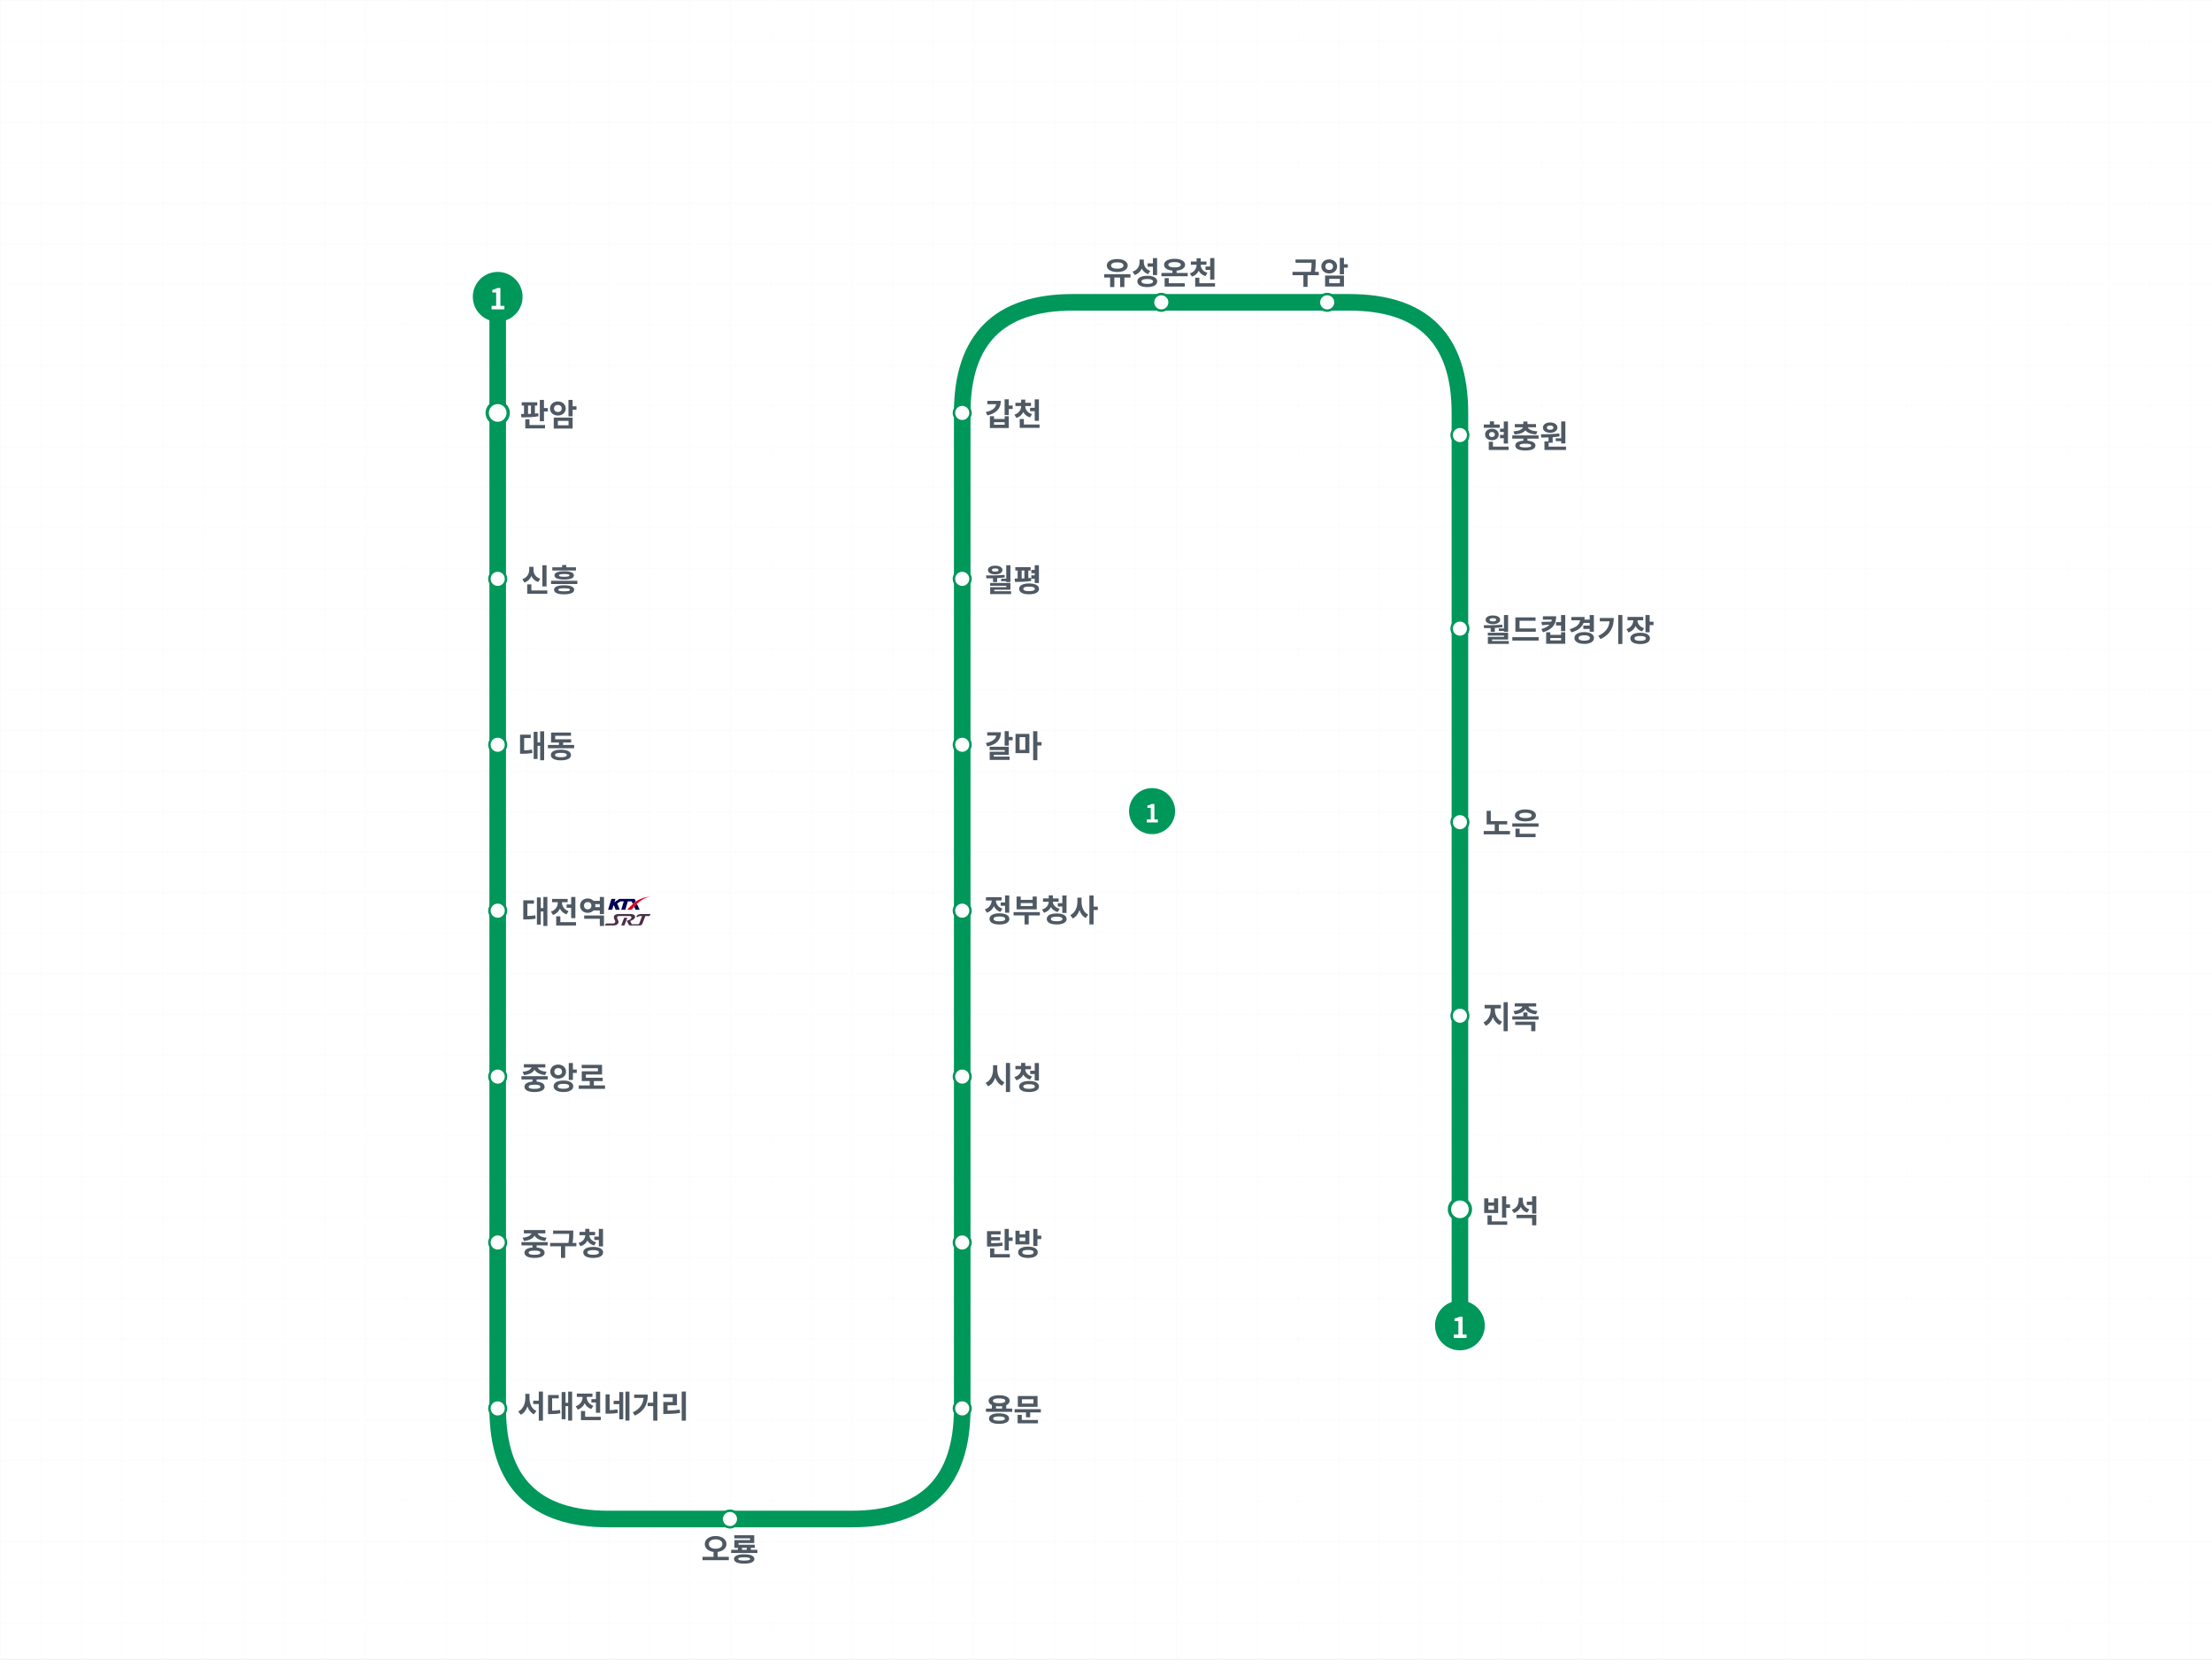
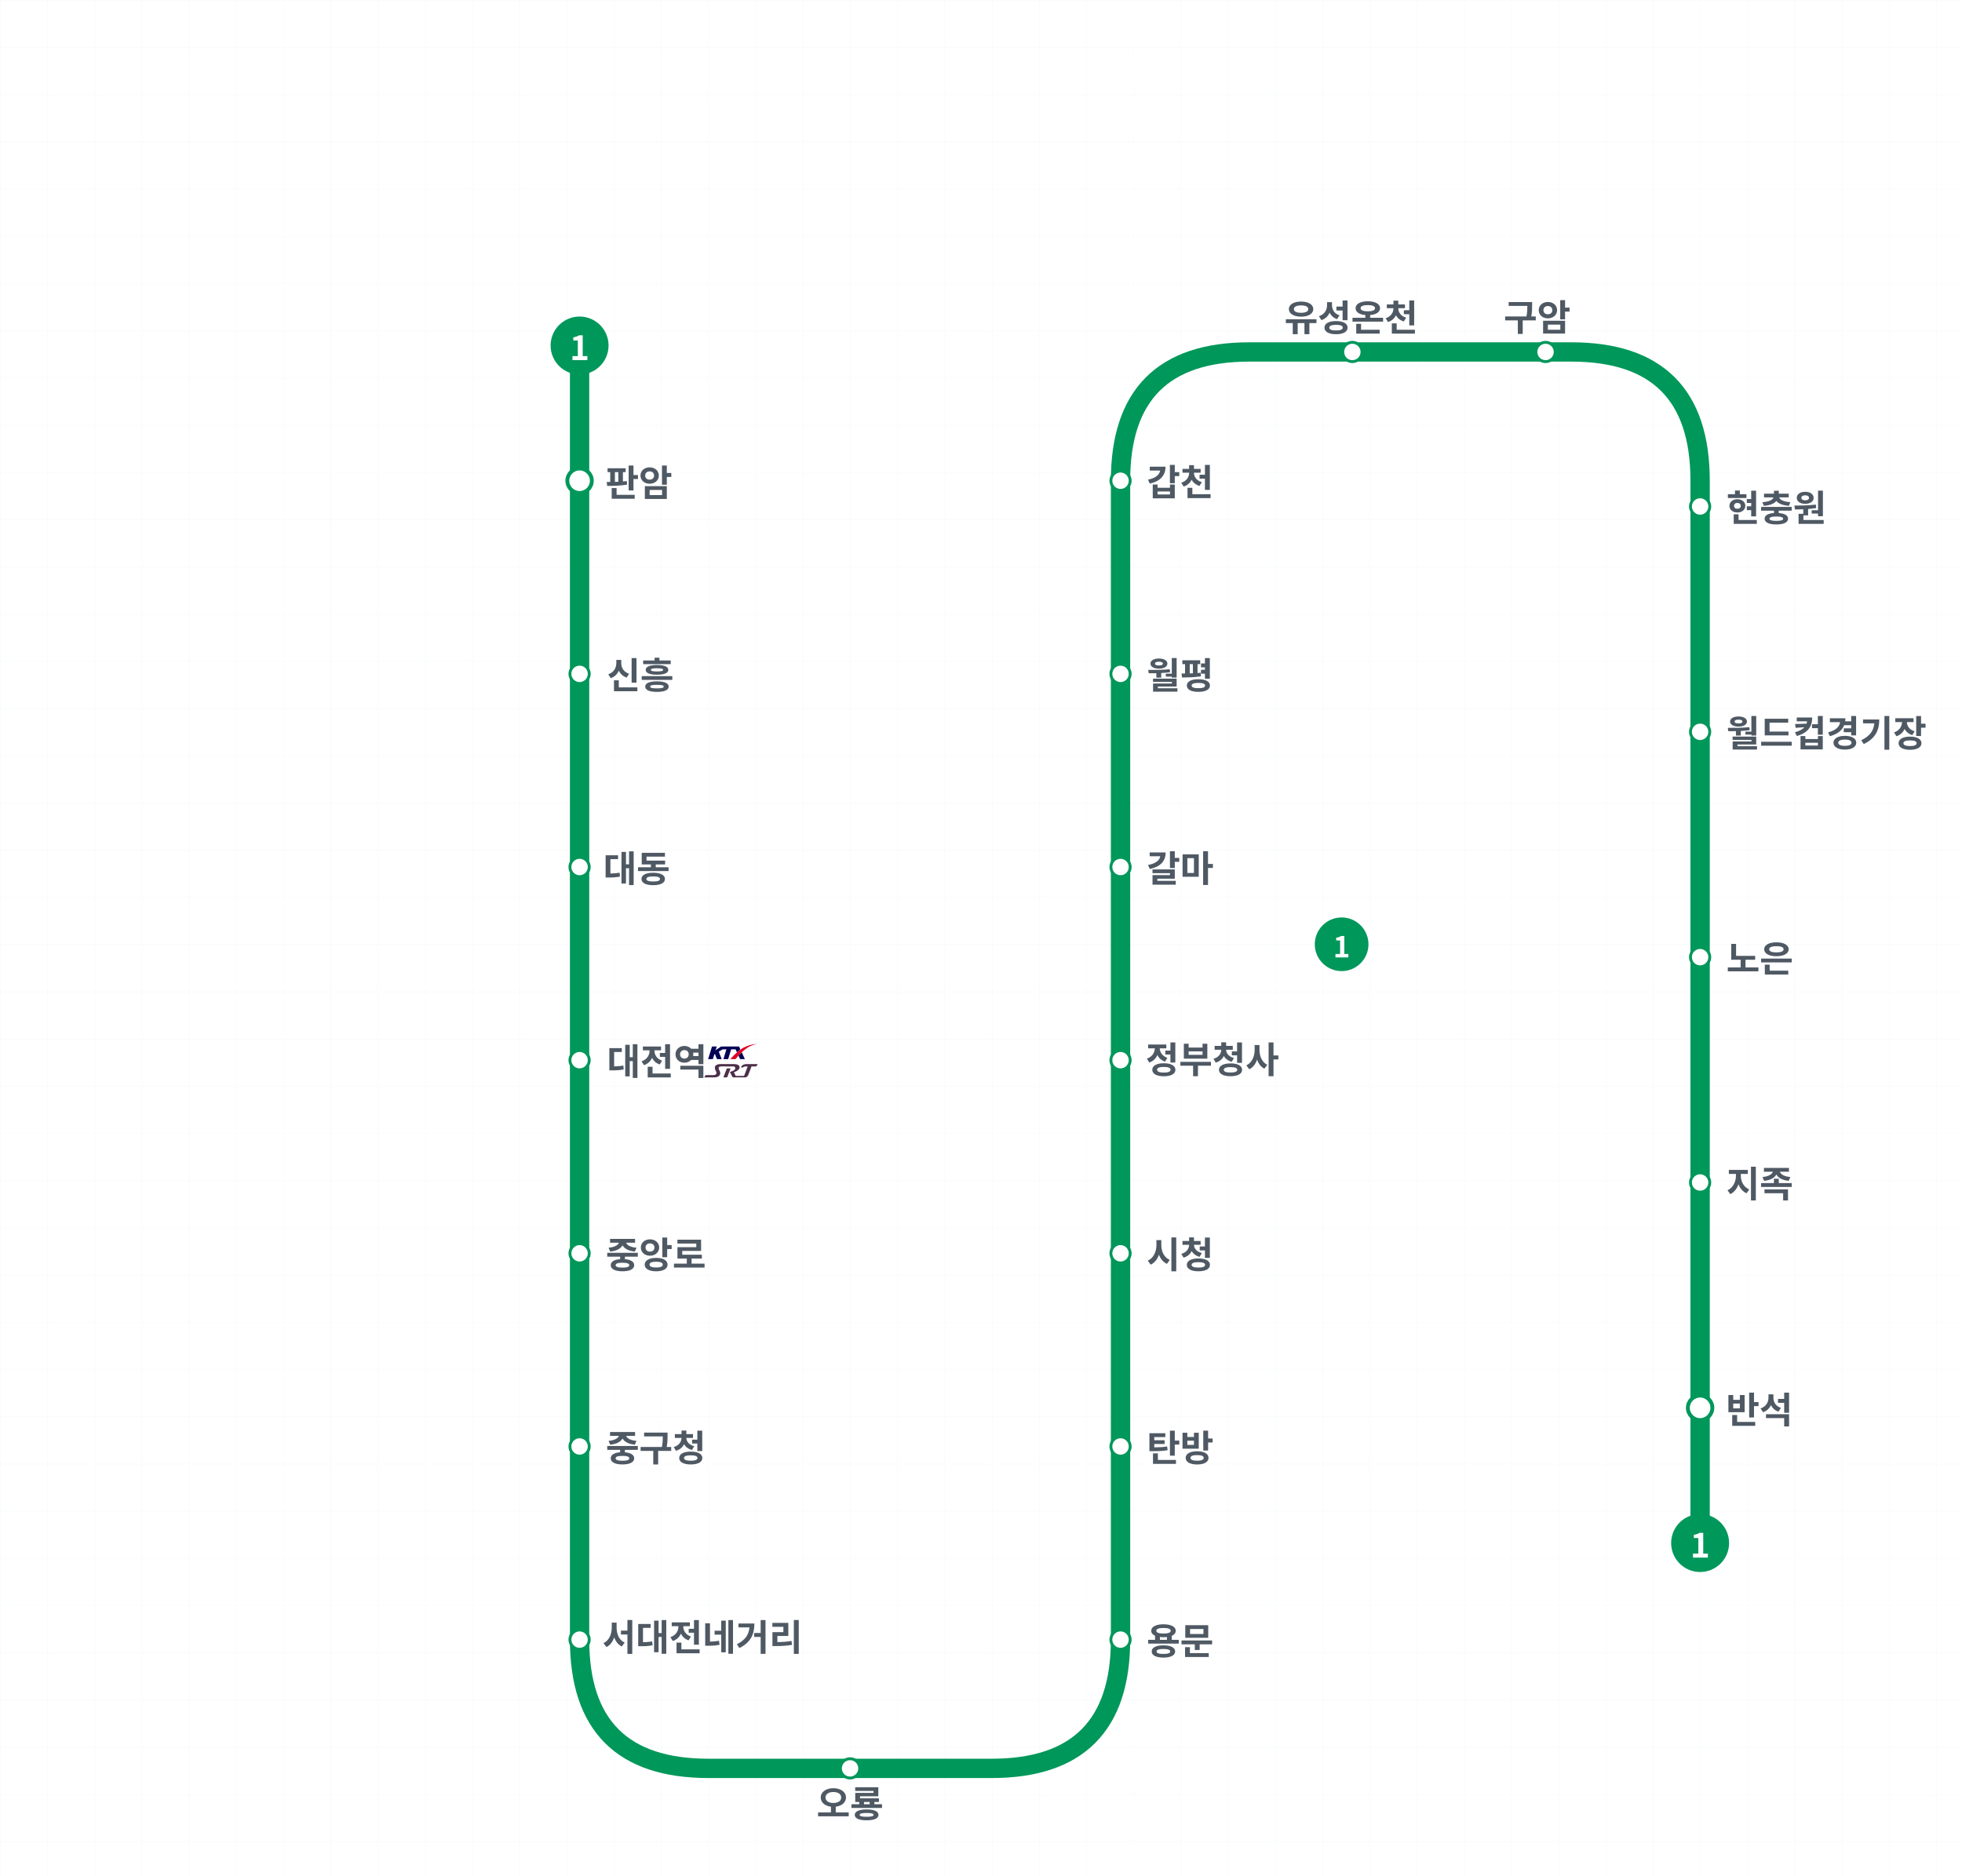
- <svg xmlns="http://www.w3.org/2000/svg" width="2400" height="1800" viewBox="0 0 2400 1800" role="img" aria-labelledby="map-title map-description" preserveAspectRatio="xMidYMid meet" id="daejeon-metro-line1-sma-v4-lowered-ktx-srt" data-family="easy-subway-sma-v4" data-base-unit-u="8px" data-line-width="18px" data-grid="3u" data-corner-radius="2.5u" data-parallel-gap="0.25u" data-octolinear="true" data-octolinear-angles="0,45,90,135,180,225,270,315" data-font-policy="Pretendard-only" version="1.1" data-normalized-reference="easy_subway_sma_v4" data-legacy-map-cleanup="complete" data-node-line-label-audit="2026-07-25" data-map-scope="daejeon-metro-line1-active-only" data-ordinary-node-radius="9px" data-terminal-node-radius="11.4px" data-transfer-badge-radius="16.683px" data-transfer-shell-outline-width="55.318px" data-transfer-shell-fill-width="43.903px" data-station-label-size="34px" data-transfer-label-size="38px" data-active-transfer-count="0" data-station-node-label-audit="passed-2026-07-25" data-map-geometry="schematic-not-geospatial" data-map-content-vertical-offset="88px" data-top-overlap-fix="complete" data-rail-service-markers="대전역:KTX,SRT" data-rail-service-marker-count="1" data-rail-service-logo-source="easy-subway-daejeon-v1-sma-v4-normalized.svg">
+ <svg xmlns="http://www.w3.org/2000/svg" width="1828" height="1748" viewBox="0 0 1828 1748" role="img" aria-labelledby="map-title map-description" preserveAspectRatio="xMidYMid meet" id="daejeon-metro-line1-sma-v4-lowered-ktx-srt" data-family="easy-subway-sma-v4" data-base-unit-u="8px" data-line-width="18px" data-grid="3u" data-corner-radius="2.5u" data-parallel-gap="0.25u" data-octolinear="true" data-octolinear-angles="0,45,90,135,180,225,270,315" data-font-policy="Pretendard-only" version="1.1" data-normalized-reference="easy_subway_sma_v4" data-legacy-map-cleanup="complete" data-node-line-label-audit="2026-07-25" data-map-scope="daejeon-metro-line1-active-only" data-ordinary-node-radius="9px" data-terminal-node-radius="11.4px" data-transfer-badge-radius="16.683px" data-transfer-shell-outline-width="55.318px" data-transfer-shell-fill-width="43.903px" data-station-label-size="34px" data-transfer-label-size="38px" data-active-transfer-count="0" data-station-node-label-audit="passed-2026-07-25" data-map-geometry="schematic-not-geospatial" data-map-content-vertical-offset="88px" data-top-overlap-fix="complete" data-rail-service-markers="대전역:KTX,SRT" data-rail-service-marker-count="1" data-rail-service-logo-source="easy-subway-daejeon-v1-sma-v4-normalized.svg">
  <defs id="defs1">
    <pattern id="subtle-background-grid-pattern" width="44" height="44" patternUnits="userSpaceOnUse">
      <path d="M 44 0 L 0 0 0 44" fill="none" stroke="#E9F1F6" stroke-width="0.72" id="path1" />
    </pattern>
    <clipPath id="rounded-map-card-clip-area">
      <rect x="40" y="126" width="2320" height="1630" rx="34" ry="34" id="rect1" />
    </clipPath>
    <style id="style1">
    #daejeon-metro-line1-sma-v4-lowered-ktx-srt { font-family:Pretendard, "Noto Sans CJK KR", sans-serif; }
    #daejeon-metro-line1-sma-v4-lowered-ktx-srt text,
    #daejeon-metro-line1-sma-v4-lowered-ktx-srt tspan { font-family:Pretendard, "Noto Sans CJK KR", sans-serif; }
    .ui-title { fill:#FFFFFF; font-size:32px; font-weight:900; letter-spacing:-1px; }
    #route-lines-layer path, .route-line { stroke-linecap:round; stroke-linejoin:round; stroke-miterlimit:1; shape-rendering:geometricPrecision; }
    #station-name-labels-layer text { paint-order:stroke; stroke:#FFFFFF; stroke-width:4px; stroke-linecap:round; stroke-linejoin:round; }
    .station-label { font-size:34px; font-weight:700; fill:#4F5964; letter-spacing:-.22px; }

    /* easy_subway_sma_v4 reference only; no active metro interchange exists on this map. */
    .station-label.transfer-reference { font-size:38px; font-weight:600; }
</style>
  </defs>
  <rect id="page-background" x="0" y="0" width="2400" height="1800" fill="#FFFFFF" />
  <rect id="background-grid-overlay" x="0" y="0" width="2400" height="1800" fill="url(#subtle-background-grid-pattern)" opacity="0.52" />
  <g id="map-card-clipped-content-layer" clip-path="url(#rounded-map-card-clip-area)">
    <g id="map-content-positioned-layer" transform="translate(0 88)" data-vertical-offset="88px" data-position-purpose="clear-top-legend-overlap">
      <g id="route-lines-layer">
        <g id="route-line-1" class="route-group" data-state="active">
          <path d="M 540 234 L 540 1440 Q 540 1560 660 1560 L 924 1560 Q 1044 1560 1044 1440 L 1044 360 Q 1044 240 1164 240 L 1464 240 Q 1584 240 1584 360 L 1584 1350" class="route-line" fill="none" stroke="#00975A" stroke-width="18" id="path11" data-reference-width="18" data-line="1" />
        </g>
        <g class="line-terminal-badge" data-role="line-terminal-badge" id="line-terminal-badge-panam">
          <circle cx="540" cy="234" r="27" fill="#00975A" data-role="line-terminal-badge" id="line-terminal-badge-circle-panam" />
          <text x="540" y="234" fill="#FFFFFF" font-size="31.2" font-weight="900" text-anchor="middle" dominant-baseline="central" data-role="line-terminal-badge" id="line-terminal-badge-label-panam">1</text>
        </g>
        <g class="line-terminal-badge" data-role="line-terminal-badge" id="line-terminal-badge-banseok">
          <circle cx="1584" cy="1350" r="27" fill="#00975A" data-role="line-terminal-badge" id="line-terminal-badge-circle-banseok" />
          <text x="1584" y="1350" fill="#FFFFFF" font-size="31.2" font-weight="900" text-anchor="middle" dominant-baseline="central" data-role="line-terminal-badge" id="line-terminal-badge-label-banseok">1</text>
        </g>
      </g>
      <g id="station-symbols-layer">
        <g class="station-symbol terminal" data-line="1" data-station-code="101" data-state="active" id="station-symbol-line1-101" data-station-order="1" data-official-station-name="판암" data-node-role="terminal" data-node-x="540" data-node-y="360" aria-label="판암역">
          <circle cx="540" cy="360" r="11.4" fill="#FFFFFF" stroke="#00975A" stroke-width="3.6" id="station-node-line1-101" data-station-code="101" data-official-station-name="판암" />
        </g>
        <g class="station-symbol ordinary" data-line="1" data-station-code="102" data-state="active" id="station-symbol-line1-102" data-station-order="2" data-official-station-name="신흥" data-node-role="ordinary" data-node-x="540" data-node-y="540" aria-label="신흥역">
          <circle cx="540" cy="540" r="9" fill="#FFFFFF" stroke="#00975A" stroke-width="2.7" id="station-node-line1-102" data-station-code="102" data-official-station-name="신흥" />
        </g>
        <g id="station-symbol-line1-103" class="station-symbol ordinary" data-line="1" data-station-code="103" data-state="active" aria-label="대동역" data-station-order="3" data-official-station-name="대동" data-node-role="ordinary" data-node-x="540" data-node-y="720">
          <circle id="station-node-line1-103" cx="540" cy="720" r="9" fill="#FFFFFF" stroke="#00975A" stroke-width="2.7" data-station-code="103" data-official-station-name="대동" />
        </g>
        <g id="station-symbol-line1-104" class="station-symbol ordinary" data-line="1" data-station-code="104" data-state="active" aria-label="대전역, KTX·SRT 고속철도 환승" data-station-order="4" data-official-station-name="대전역" data-node-role="ordinary" data-node-x="540" data-node-y="900" data-rail-services="KTX,SRT">
          <circle id="station-node-line1-104" cx="540" cy="900" r="9" fill="#FFFFFF" stroke="#00975A" stroke-width="2.7" data-station-code="104" data-official-station-name="대전역" />
        </g>
        <g class="station-symbol ordinary" data-line="1" data-station-code="105" data-state="active" id="station-symbol-line1-105" data-station-order="5" data-official-station-name="중앙로" data-node-role="ordinary" data-node-x="540" data-node-y="1080" aria-label="중앙로역">
          <circle cx="540" cy="1080" r="9" fill="#FFFFFF" stroke="#00975A" stroke-width="2.7" id="station-node-line1-105" data-station-code="105" data-official-station-name="중앙로" />
        </g>
        <g class="station-symbol ordinary" data-line="1" data-station-code="106" data-state="active" id="station-symbol-line1-106" data-station-order="6" data-official-station-name="중구청" data-node-role="ordinary" data-node-x="540" data-node-y="1260" aria-label="중구청역">
          <circle cx="540" cy="1260" r="9" fill="#FFFFFF" stroke="#00975A" stroke-width="2.7" id="station-node-line1-106" data-station-code="106" data-official-station-name="중구청" />
        </g>
        <g id="station-symbol-line1-107" class="station-symbol ordinary" data-line="1" data-station-code="107" data-state="active" aria-label="서대전네거리역" data-station-order="7" data-official-station-name="서대전네거리" data-node-role="ordinary" data-node-x="540" data-node-y="1440">
          <circle id="station-node-line1-107" cx="540" cy="1440" r="9" fill="#FFFFFF" stroke="#00975A" stroke-width="2.7" data-station-code="107" data-official-station-name="서대전네거리" />
        </g>
        <g class="station-symbol ordinary" data-line="1" data-station-code="108" data-state="active" id="station-symbol-line1-108" data-station-order="8" data-official-station-name="오룡" data-node-role="ordinary" data-node-x="792" data-node-y="1560" aria-label="오룡역">
          <circle cx="792" cy="1560" r="9" fill="#FFFFFF" stroke="#00975A" stroke-width="2.7" id="station-node-line1-108" data-station-code="108" data-official-station-name="오룡" />
        </g>
        <g class="station-symbol ordinary" data-line="1" data-station-code="109" data-state="active" id="station-symbol-line1-109" data-station-order="9" data-official-station-name="용문" data-node-role="ordinary" data-node-x="1044" data-node-y="1440" aria-label="용문역">
          <circle cx="1044" cy="1440" r="9" fill="#FFFFFF" stroke="#00975A" stroke-width="2.7" id="station-node-line1-109" data-station-code="109" data-official-station-name="용문" />
        </g>
        <g class="station-symbol ordinary" data-line="1" data-station-code="110" data-state="active" id="station-symbol-line1-110" data-station-order="10" data-official-station-name="탄방" data-node-role="ordinary" data-node-x="1044" data-node-y="1260" aria-label="탄방역">
          <circle cx="1044" cy="1260" r="9" fill="#FFFFFF" stroke="#00975A" stroke-width="2.7" id="station-node-line1-110" data-station-code="110" data-official-station-name="탄방" />
        </g>
        <g class="station-symbol ordinary" data-line="1" data-station-code="111" data-state="active" id="station-symbol-line1-111" data-station-order="11" data-official-station-name="시청" data-node-role="ordinary" data-node-x="1044" data-node-y="1080" aria-label="시청역">
          <circle cx="1044" cy="1080" r="9" fill="#FFFFFF" stroke="#00975A" stroke-width="2.7" id="station-node-line1-111" data-station-code="111" data-official-station-name="시청" />
        </g>
        <g id="station-symbol-line1-112" class="station-symbol ordinary" data-line="1" data-station-code="112" data-state="active" aria-label="정부청사역" data-station-order="12" data-official-station-name="정부청사" data-node-role="ordinary" data-node-x="1044" data-node-y="900">
          <circle id="station-node-line1-112" cx="1044" cy="900" r="9" fill="#FFFFFF" stroke="#00975A" stroke-width="2.7" data-station-code="112" data-official-station-name="정부청사" />
        </g>
        <g class="station-symbol ordinary" data-line="1" data-station-code="113" data-state="active" id="station-symbol-line1-113" data-station-order="13" data-official-station-name="갈마" data-node-role="ordinary" data-node-x="1044" data-node-y="720" aria-label="갈마역">
          <circle cx="1044" cy="720" r="9" fill="#FFFFFF" stroke="#00975A" stroke-width="2.7" id="station-node-line1-113" data-station-code="113" data-official-station-name="갈마" />
        </g>
        <g class="station-symbol ordinary" data-line="1" data-station-code="114" data-state="active" id="station-symbol-line1-114" data-station-order="14" data-official-station-name="월평" data-node-role="ordinary" data-node-x="1044" data-node-y="540" aria-label="월평역">
          <circle cx="1044" cy="540" r="9" fill="#FFFFFF" stroke="#00975A" stroke-width="2.7" id="station-node-line1-114" data-station-code="114" data-official-station-name="월평" />
        </g>
        <g class="station-symbol ordinary" data-line="1" data-station-code="115" data-state="active" id="station-symbol-line1-115" data-station-order="15" data-official-station-name="갑천" data-node-role="ordinary" data-node-x="1044" data-node-y="360" aria-label="갑천역">
          <circle cx="1044" cy="360" r="9" fill="#FFFFFF" stroke="#00975A" stroke-width="2.7" id="station-node-line1-115" data-station-code="115" data-official-station-name="갑천" />
        </g>
        <g id="station-symbol-line1-116" class="station-symbol ordinary" data-line="1" data-station-code="116" data-state="active" aria-label="유성온천역" data-station-order="16" data-official-station-name="유성온천" data-node-role="ordinary" data-node-x="1260" data-node-y="240">
          <circle id="station-node-line1-116" cx="1260" cy="240" r="9" fill="#FFFFFF" stroke="#00975A" stroke-width="2.7" data-station-code="116" data-official-station-name="유성온천" />
        </g>
        <g class="station-symbol ordinary" data-line="1" data-station-code="117" data-state="active" id="station-symbol-line1-117" data-station-order="17" data-official-station-name="구암" data-node-role="ordinary" data-node-x="1440" data-node-y="240" aria-label="구암역">
          <circle cx="1440" cy="240" r="9" fill="#FFFFFF" stroke="#00975A" stroke-width="2.7" id="station-node-line1-117" data-station-code="117" data-official-station-name="구암" />
        </g>
        <g class="station-symbol ordinary" data-line="1" data-station-code="118" data-state="active" id="station-symbol-line1-118" data-station-order="18" data-official-station-name="현충원" data-node-role="ordinary" data-node-x="1584" data-node-y="384" aria-label="현충원역">
          <circle cx="1584" cy="384" r="9" fill="#FFFFFF" stroke="#00975A" stroke-width="2.7" id="station-node-line1-118" data-station-code="118" data-official-station-name="현충원" />
        </g>
        <g class="station-symbol ordinary" data-line="1" data-station-code="119" data-state="active" id="station-symbol-line1-119" data-station-order="19" data-official-station-name="월드컵경기장" data-node-role="ordinary" data-node-x="1584" data-node-y="594" aria-label="월드컵경기장역">
          <circle cx="1584" cy="594" r="9" fill="#FFFFFF" stroke="#00975A" stroke-width="2.7" id="station-node-line1-119" data-station-code="119" data-official-station-name="월드컵경기장" />
        </g>
        <g class="station-symbol ordinary" data-line="1" data-station-code="120" data-state="active" id="station-symbol-line1-120" data-station-order="20" data-official-station-name="노은" data-node-role="ordinary" data-node-x="1584" data-node-y="804" aria-label="노은역">
          <circle cx="1584" cy="804" r="9" fill="#FFFFFF" stroke="#00975A" stroke-width="2.7" id="station-node-line1-120" data-station-code="120" data-official-station-name="노은" />
        </g>
        <g class="station-symbol ordinary" data-line="1" data-station-code="121" data-state="active" id="station-symbol-line1-121" data-station-order="21" data-official-station-name="지족" data-node-role="ordinary" data-node-x="1584" data-node-y="1014" aria-label="지족역">
          <circle cx="1584" cy="1014" r="9" fill="#FFFFFF" stroke="#00975A" stroke-width="2.7" id="station-node-line1-121" data-station-code="121" data-official-station-name="지족" />
        </g>
        <g class="station-symbol terminal" data-line="1" data-station-code="122" data-state="active" id="station-symbol-line1-122" data-station-order="22" data-official-station-name="반석" data-node-role="terminal" data-node-x="1584" data-node-y="1224" aria-label="반석역">
          <circle cx="1584" cy="1224" r="11.4" fill="#FFFFFF" stroke="#00975A" stroke-width="3.6" id="station-node-line1-122" data-station-code="122" data-official-station-name="반석" />
        </g>
      </g>
      <g id="station-name-labels-layer">
        <text id="station-label-line1-101" class="station-label terminal" x="564.076" y="374.295" text-anchor="start" font-size="34" font-weight="700" fill="#4F5964" data-label-role="terminal" data-line="1" data-station-code="101" data-full-official-name="판암" data-label-side="E" data-node-x="540" data-node-y="360" data-status="active" data-station-order="1" aria-label="판암역">
          <tspan class="station-main" x="564.076" dy="0" id="station-label-line1-101-main">판암</tspan>
        </text>
        <text id="station-label-line1-102" class="station-label ordinary" x="565.459" y="553.727" text-anchor="start" font-size="34" font-weight="700" fill="#4F5964" data-label-role="ordinary" data-line="1" data-station-code="102" data-full-official-name="신흥" data-label-side="E" data-node-x="540" data-node-y="540" data-status="active" data-station-order="2" aria-label="신흥역">
          <tspan class="station-main" x="565.459" dy="0" id="station-label-line1-102-main">신흥</tspan>
        </text>
        <text id="station-label-line1-103" class="station-label ordinary" x="561.973" y="733.865" text-anchor="start" font-size="34" font-weight="700" fill="#4F5964" data-label-role="ordinary" data-line="1" data-station-code="103" data-full-official-name="대동" data-label-side="E" data-node-x="540" data-node-y="720" data-status="active" data-station-order="3" aria-label="대동역">
          <tspan id="station-label-line1-103-main" class="station-main" x="561.973" dy="0">대동</tspan>
        </text>
        <text id="station-label-line1-104" class="station-label ordinary" x="565.466" y="913.597" text-anchor="start" font-size="34" font-weight="700" fill="#4F5964" data-label-role="ordinary" data-line="1" data-station-code="104" data-full-official-name="대전역" data-label-side="E" data-node-x="540" data-node-y="900" data-status="active" data-station-order="4" aria-label="대전역, KTX·SRT 고속철도 환승" data-rail-services="KTX,SRT">
          <tspan id="station-label-line1-104-main" class="station-main" x="565.466" dy="0">대전역</tspan>
        </text>
        <g id="rail-service-marks-line1-104" class="rail-service-marks" data-station-code="104" data-station-name="대전역" data-services="KTX,SRT" data-logo-mode="inline-svg-paths" data-logo-source="easy-subway-daejeon-v1-sma-v4-normalized.svg" data-family-component="sma-v4-rail-service-marks" aria-label="대전역 KTX·SRT 고속철도 환승" pointer-events="none">
          <g id="rail-service-ktx-line1-104" transform="matrix(0.04747153,0,0,0.04499839,659.7635,884.8295)" aria-label="KTX" data-logo="KTX" data-role="station-rail-service-logo" data-station-code="104" style="stroke-width:0.947">
            <path id="rail-service-ktx-blue-path-line1-104" d="m 660,175 -36,37 -28,32 32,71 h 93 z m -522,-40 1,-1 1,1 -1,1 z M 0,315 h 93 l 15,-50 v -3 l 3,-7 2,-10 3,-7 4,-17 2,-3 11,-7 2,1 21,58 18,45 h 92 l -2,-8 -2,-3 -1,-5 -2,-3 -1,-5 -2,-3 -1,-5 -10,-24 -1,-5 -2,-3 -1,-5 -2,-3 -30,-81 76,-49 h 73 l 1,1 -7,21 -4,17 -3,7 -6,24 -3,7 -4,17 -3,7 -6,24 -3,7 v 3 l -20,67 h 93 l 9,-29 v -3 l 3,-7 4,-17 3,-7 4,-17 3,-7 6,-24 3,-7 4,-17 3,-7 4,-17 3,-7 6,-24 3,-7 v -3 l 2,-2 h 85 l 4,6 24,56 25,-23 23,-19 6,-9 9,-10 2,-5 -24,-55 H 255 l -115,81 -1,-2 11,-13 19,-66 H 76 Z" fill="#000055" fill-rule="evenodd" style="stroke-width:0.947" />
            <path id="rail-service-ktx-red-path-line1-104" d="m 958,0 h -9 l -1,1 -15,1 -1,1 -38,5 -25,5 -9,3 h -4 l -40,11 -43,15 -36,15 -39,19 -19,11 -30,20 -28,21 -50,43 -69,69 -46,51 -20,24 h 102 l 55,-69 46,-51 61,-59 46,-38 25,-18 28,-18 48,-25 42,-17 h 3 l 6,-3 22,-7 z" fill="#e00024" fill-rule="evenodd" style="stroke-width:0.947" />
          </g>
          <g id="rail-service-srt-line1-104" transform="matrix(0.05199267,0,0,0.04928398,656.1119,903.6381)" aria-label="SRT" data-logo="SRT" data-role="station-rail-service-logo" data-station-code="104" style="stroke-width:0.947">
            <path id="rail-service-srt-path-line1-104" d="m 473,82 h -68 l -61,170 h 67 z M 1,252 h 187 l 1,-1 h 9 l 1,-1 12,-1 17,-4 12,-4 18,-10 14,-14 6,-9 6,-13 3,-13 v -21 l -1,-1 -1,-10 -7,-19 -13,-26 -6,-20 V 70 l 5,-11 9,-8 13,-5 18,-1 1,-1 224,1 7,2 9,5 5,5 6,12 1,8 -1,1 -1,10 -8,15 -12,12 -15,10 -35,15 -21,7 h -4 l 5,13 39,80 6,6 7,4 7,2 h 199 l 4,1 1,-1 13,-1 9,-3 16,-9 12,-12 6,-9 8,-18 3,-11 2,-3 3,-11 2,-3 2,-8 2,-3 2,-8 2,-3 3,-11 2,-3 32,-90 1,-1 h 78 l 6,-2 7,-7 20,-36 H 751 l -1,1 -20,2 -18,5 -15,7 -13,9 -11,11 -7,10 -8,19 h 37 l 11,-10 8,-4 14,-4 h 10 l 1,-1 h 39 l 1,1 -61,169 -5,5 -12,4 H 565 l -7,-13 v -2 l -6,-11 v -2 l -6,-11 -13,-30 4,-3 10,-3 25,-12 24,-15 10,-8 11,-11 7,-9 6,-11 3,-9 1,-20 -5,-16 -9,-13 -6,-5 L 602,13 586,7 574,4 557,2 556,1 H 545 L 544,0 H 281 l -1,1 -16,1 -18,4 -14,5 -12,6 -13,10 -8,10 -5,10 -3,12 v 22 l 4,18 8,21 11,22 5,18 v 17 l -2,6 -5,8 -9,8 -10,5 -10,3 -12,1 -1,1 H 33 l -8,3 -6,6 z" fill="#4c2f48" fill-rule="evenodd" style="stroke-width:0.947" />
          </g>
        </g>
        <text id="station-label-line1-105" class="station-label ordinary" x="564.404" y="1093.727" text-anchor="start" font-size="34" font-weight="700" fill="#4F5964" data-label-role="ordinary" data-line="1" data-station-code="105" data-full-official-name="중앙로" data-label-side="E" data-node-x="540" data-node-y="1080" data-status="active" data-station-order="5" aria-label="중앙로역">
          <tspan class="station-main" x="564.404" dy="0" id="station-label-line1-105-main">중앙로</tspan>
        </text>
        <text id="station-label-line1-106" class="station-label ordinary" x="564.404" y="1273.727" text-anchor="start" font-size="34" font-weight="700" fill="#4F5964" data-label-role="ordinary" data-line="1" data-station-code="106" data-full-official-name="중구청" data-label-side="E" data-node-x="540" data-node-y="1260" data-status="active" data-station-order="6" aria-label="중구청역">
          <tspan class="station-main" x="564.404" dy="0" id="station-label-line1-106-main">중구청</tspan>
        </text>
        <text id="station-label-line1-107" class="station-label ordinary" x="561.278" y="1450.253" text-anchor="start" font-size="34" font-weight="700" fill="#4F5964" data-label-role="ordinary" data-line="1" data-station-code="107" data-full-official-name="서대전네거리" data-label-side="W" data-node-x="540" data-node-y="1440" data-status="active" data-layout-adjustment="sma-v4-collision-cleanup-v2" data-station-order="7" aria-label="서대전네거리역">
          <tspan id="station-label-line1-107-main" class="station-main" x="561.278" dy="0">서대전네거리</tspan>
        </text>
        <text id="station-label-line1-108" class="station-label ordinary" x="792" y="1605.333" text-anchor="middle" font-size="34" font-weight="700" fill="#4F5964" data-label-role="ordinary" data-line="1" data-station-code="108" data-full-official-name="오룡" data-label-side="S" data-node-x="792" data-node-y="1560" data-status="active" data-station-order="8" aria-label="오룡역">
          <tspan class="station-main" x="792" dy="0" id="station-label-line1-108-main">오룡</tspan>
        </text>
        <text id="station-label-line1-109" class="station-label ordinary" x="1068.404" y="1453.727" text-anchor="start" font-size="34" font-weight="700" fill="#4F5964" data-label-role="ordinary" data-line="1" data-station-code="109" data-full-official-name="용문" data-label-side="E" data-node-x="1044" data-node-y="1440" data-status="active" data-station-order="9" aria-label="용문역">
          <tspan class="station-main" x="1068.404" dy="0" id="station-label-line1-109-main">용문</tspan>
        </text>
        <text id="station-label-line1-110" class="station-label ordinary" x="1068.404" y="1273.727" text-anchor="start" font-size="34" font-weight="700" fill="#4F5964" data-label-role="ordinary" data-line="1" data-station-code="110" data-full-official-name="탄방" data-label-side="E" data-node-x="1044" data-node-y="1260" data-status="active" data-station-order="10" aria-label="탄방역">
          <tspan class="station-main" x="1068.404" dy="0" id="station-label-line1-110-main">탄방</tspan>
        </text>
        <text id="station-label-line1-111" class="station-label ordinary" x="1068.404" y="1093.727" text-anchor="start" font-size="34" font-weight="700" fill="#4F5964" data-label-role="ordinary" data-line="1" data-station-code="111" data-full-official-name="시청" data-label-side="E" data-node-x="1044" data-node-y="1080" data-status="active" data-station-order="11" aria-label="시청역">
          <tspan class="station-main" x="1068.404" dy="0" id="station-label-line1-111-main">시청</tspan>
        </text>
        <text id="station-label-line1-112" class="station-label ordinary" x="1067.295" y="911.945" text-anchor="start" font-size="34" font-weight="700" fill="#4F5964" data-label-role="ordinary" data-line="1" data-station-code="112" data-full-official-name="정부청사" data-label-side="E" data-node-x="1044" data-node-y="900" data-status="active" data-station-order="12" aria-label="정부청사역">
          <tspan id="station-label-line1-112-main" class="station-main" x="1067.295" dy="0">정부청사</tspan>
        </text>
        <text id="station-label-line1-113" class="station-label ordinary" x="1068.404" y="733.727" text-anchor="start" font-size="34" font-weight="700" fill="#4F5964" data-label-role="ordinary" data-line="1" data-station-code="113" data-full-official-name="갈마" data-label-side="E" data-node-x="1044" data-node-y="720" data-status="active" data-station-order="13" aria-label="갈마역">
          <tspan class="station-main" x="1068.404" dy="0" id="station-label-line1-113-main">갈마</tspan>
        </text>
        <text id="station-label-line1-114" class="station-label ordinary" x="1068.404" y="553.727" text-anchor="start" font-size="34" font-weight="700" fill="#4F5964" data-label-role="ordinary" data-line="1" data-station-code="114" data-full-official-name="월평" data-label-side="E" data-node-x="1044" data-node-y="540" data-status="active" data-station-order="14" aria-label="월평역">
          <tspan class="station-main" x="1068.404" dy="0" id="station-label-line1-114-main">월평</tspan>
        </text>
        <text id="station-label-line1-115" class="station-label ordinary" x="1068.404" y="373.727" text-anchor="start" font-size="34" font-weight="700" fill="#4F5964" data-label-role="ordinary" data-line="1" data-station-code="115" data-full-official-name="갑천" data-label-side="E" data-node-x="1044" data-node-y="360" data-status="active" data-station-order="15" aria-label="갑천역">
          <tspan class="station-main" x="1068.404" dy="0" id="station-label-line1-115-main">갑천</tspan>
        </text>
        <text id="station-label-line1-116" class="station-label ordinary" x="1258.884" y="220.436" text-anchor="middle" font-size="34" font-weight="700" fill="#4F5964" data-label-role="ordinary" data-line="1" data-station-code="116" data-full-official-name="유성온천" data-label-side="N" data-node-x="1260" data-node-y="240" data-status="active" data-station-order="16" aria-label="유성온천역">
          <tspan id="station-label-line1-116-main" class="station-main" x="1258.884" dy="0">유성온천</tspan>
        </text>
        <text id="station-label-line1-117" class="station-label ordinary" x="1432.144" y="220.179" text-anchor="middle" font-size="34" font-weight="700" fill="#4F5964" data-label-role="ordinary" data-line="1" data-station-code="117" data-full-official-name="구암" data-label-side="N" data-node-x="1440" data-node-y="240" data-status="active" data-station-order="17" aria-label="구암역">
          <tspan class="station-main" x="1432.144" dy="0" id="station-label-line1-117-main">구암</tspan>
        </text>
        <text id="station-label-line1-118" class="station-label ordinary" x="1608.404" y="397.727" text-anchor="start" font-size="34" font-weight="700" fill="#4F5964" data-label-role="ordinary" data-line="1" data-station-code="118" data-full-official-name="현충원" data-label-side="E" data-node-x="1584" data-node-y="384" data-status="active" data-station-order="18" aria-label="현충원역">
          <tspan class="station-main" x="1608.404" dy="0" id="station-label-line1-118-main">현충원</tspan>
        </text>
        <text id="station-label-line1-119" class="station-label ordinary" x="1608.404" y="607.727" text-anchor="start" font-size="34" font-weight="700" fill="#4F5964" data-label-role="ordinary" data-line="1" data-station-code="119" data-full-official-name="월드컵경기장" data-label-side="E" data-node-x="1584" data-node-y="594" data-status="active" data-station-order="19" aria-label="월드컵경기장역">
          <tspan class="station-main" x="1608.404" dy="0" id="station-label-line1-119-main">월드컵경기장</tspan>
        </text>
        <text id="station-label-line1-120" class="station-label ordinary" x="1608.404" y="817.727" text-anchor="start" font-size="34" font-weight="700" fill="#4F5964" data-label-role="ordinary" data-line="1" data-station-code="120" data-full-official-name="노은" data-label-side="E" data-node-x="1584" data-node-y="804" data-status="active" data-station-order="20" aria-label="노은역">
          <tspan class="station-main" x="1608.404" dy="0" id="station-label-line1-120-main">노은</tspan>
        </text>
        <text id="station-label-line1-121" class="station-label ordinary" x="1608.404" y="1027.727" text-anchor="start" font-size="34" font-weight="700" fill="#4F5964" data-label-role="ordinary" data-line="1" data-station-code="121" data-full-official-name="지족" data-label-side="E" data-node-x="1584" data-node-y="1014" data-status="active" data-station-order="21" aria-label="지족역">
          <tspan class="station-main" x="1608.404" dy="0" id="station-label-line1-121-main">지족</tspan>
        </text>
        <text id="station-label-line1-122" class="station-label terminal" x="1608.076" y="1238.295" text-anchor="start" font-size="34" font-weight="700" fill="#4F5964" data-label-role="terminal" data-line="1" data-station-code="122" data-full-official-name="반석" data-label-side="E" data-node-x="1584" data-node-y="1224" data-status="active" data-station-order="22" aria-label="반석역">
          <tspan class="station-main" x="1608.076" dy="0" id="station-label-line1-122-main">반석</tspan>
        </text>
      </g>
      <g id="route-number-badges-layer">
        <g class="map-line-number-badge" aria-label="1" id="g206">
          <rect x="1223" y="765" width="54" height="54" rx="27" fill="#00975A" stroke="#FFFFFF" stroke-width="4" id="rect206" />
          <text x="1250" y="792.5" fill="#FFFFFF" font-size="27" font-weight="900" text-anchor="middle" dominant-baseline="central" id="text206">1</text>
        </g>
      </g>
    </g>
  </g>
</svg>
